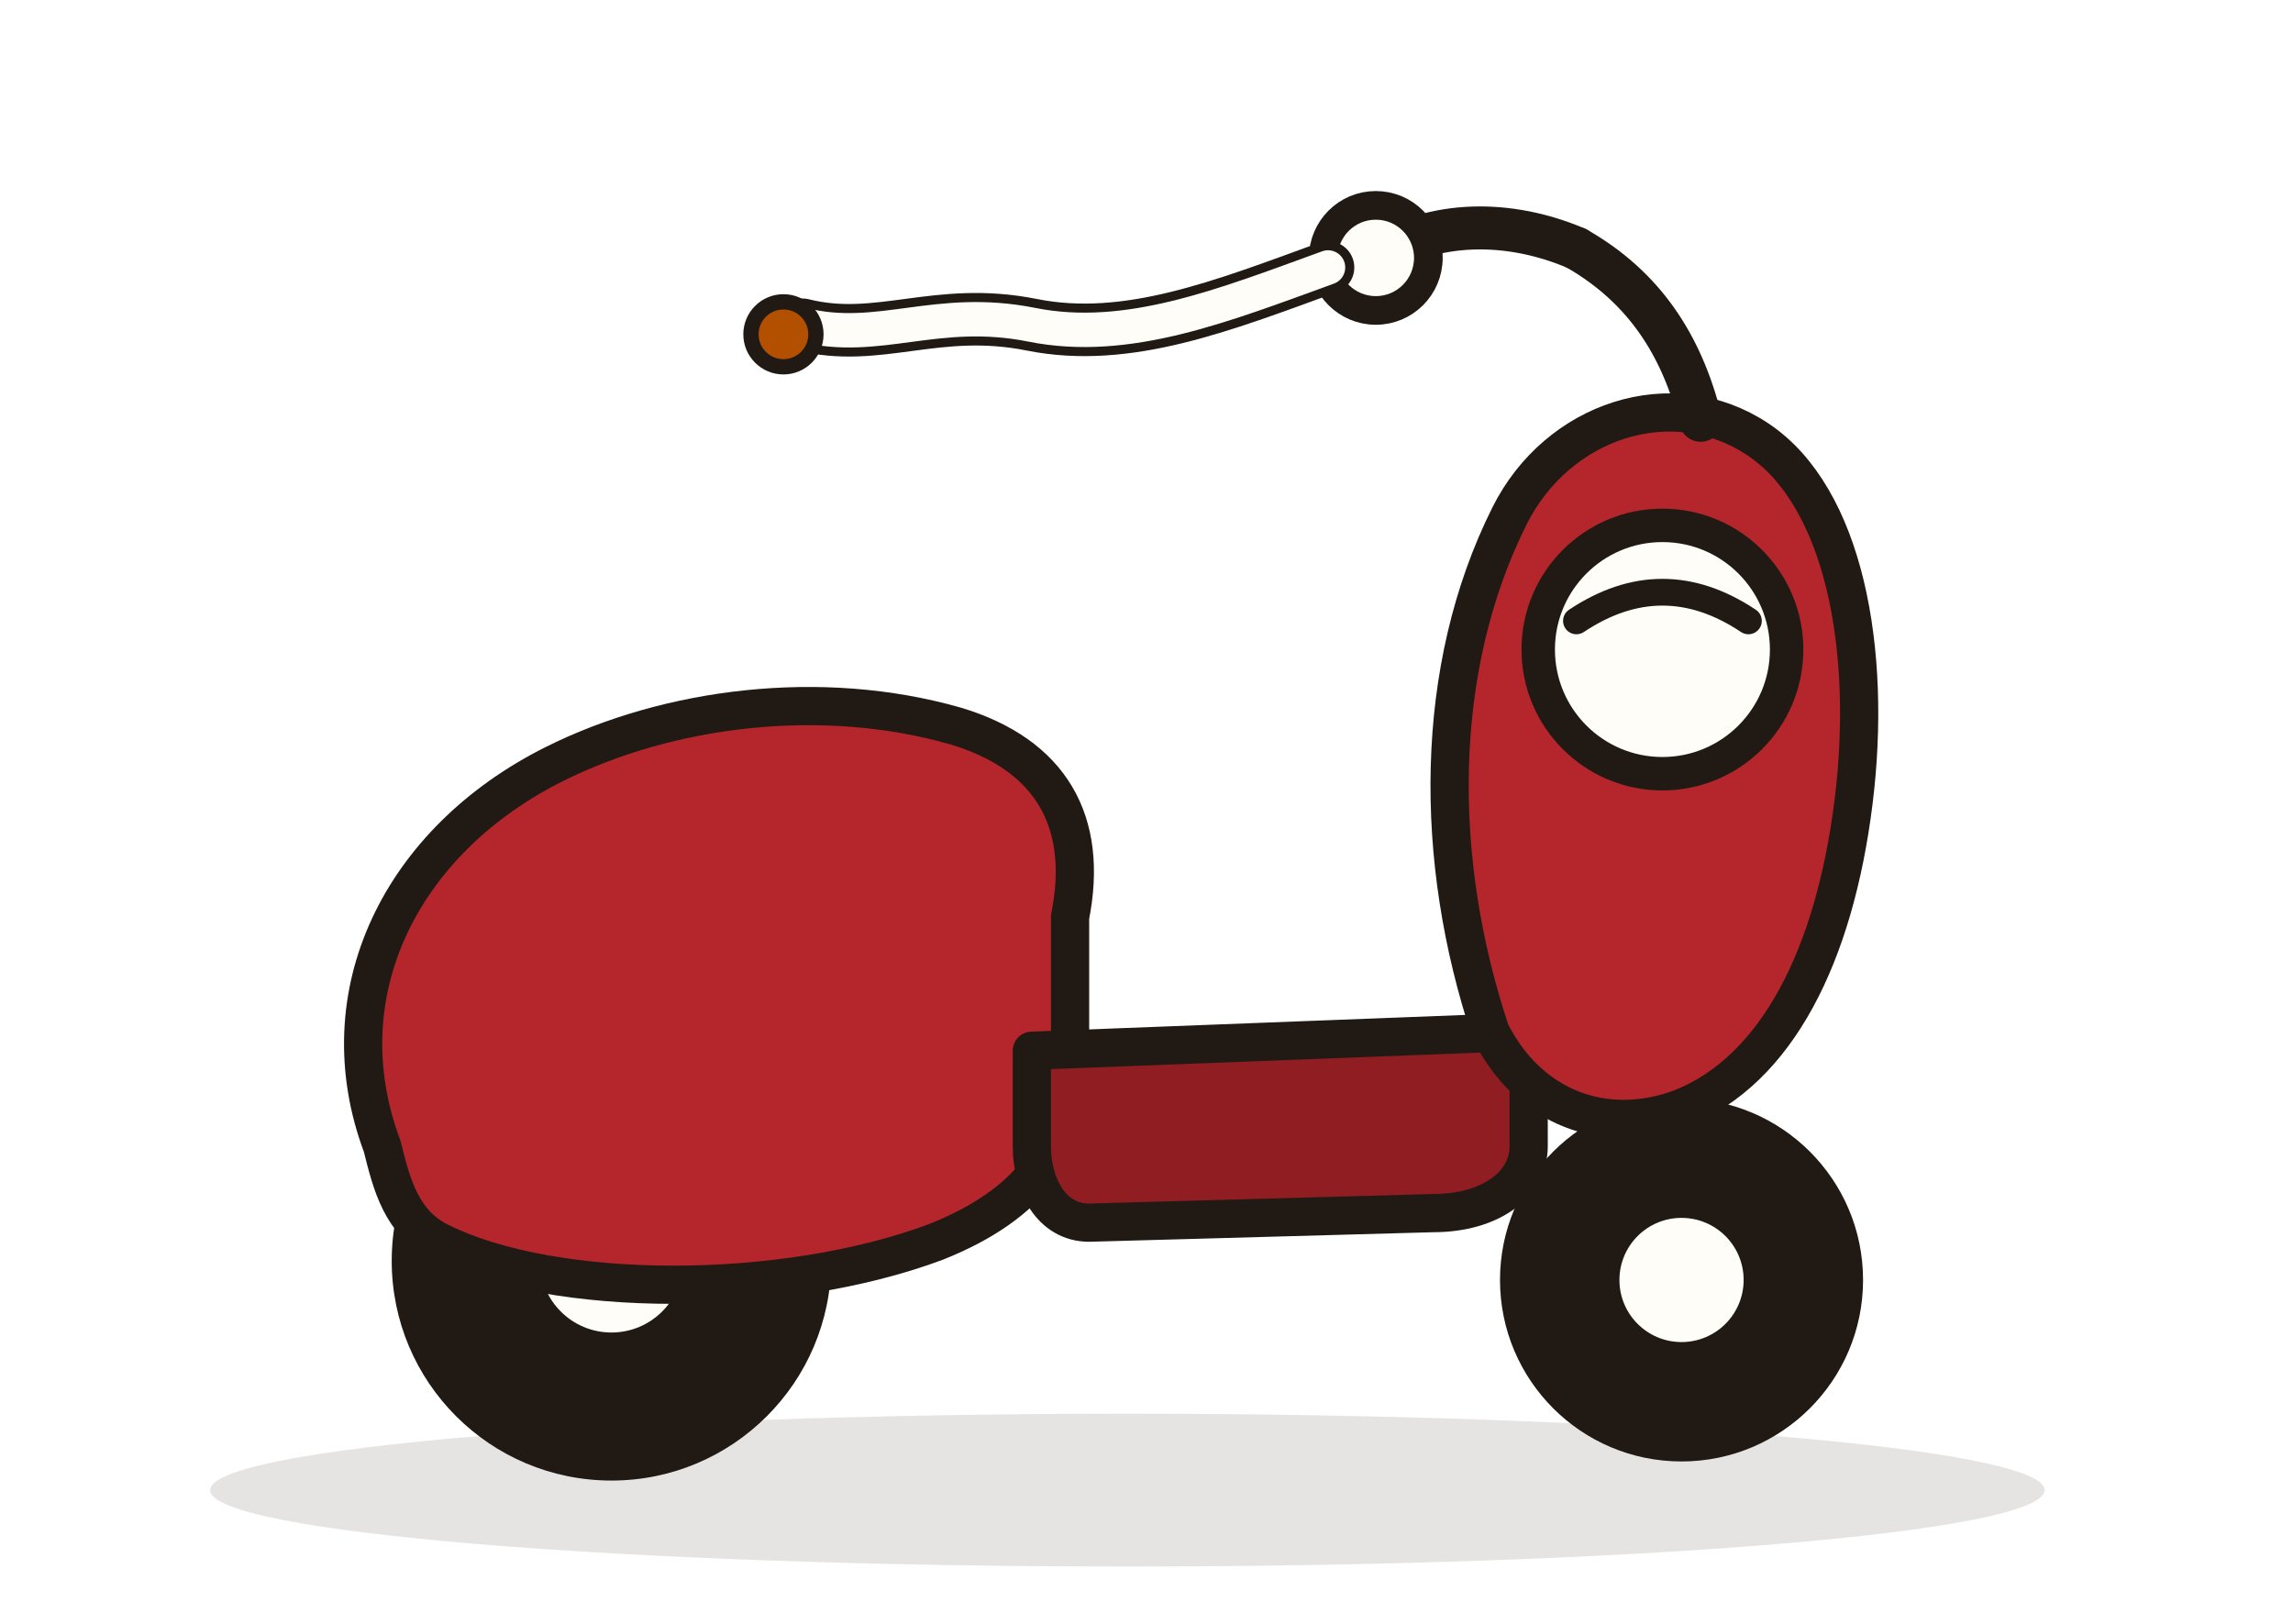
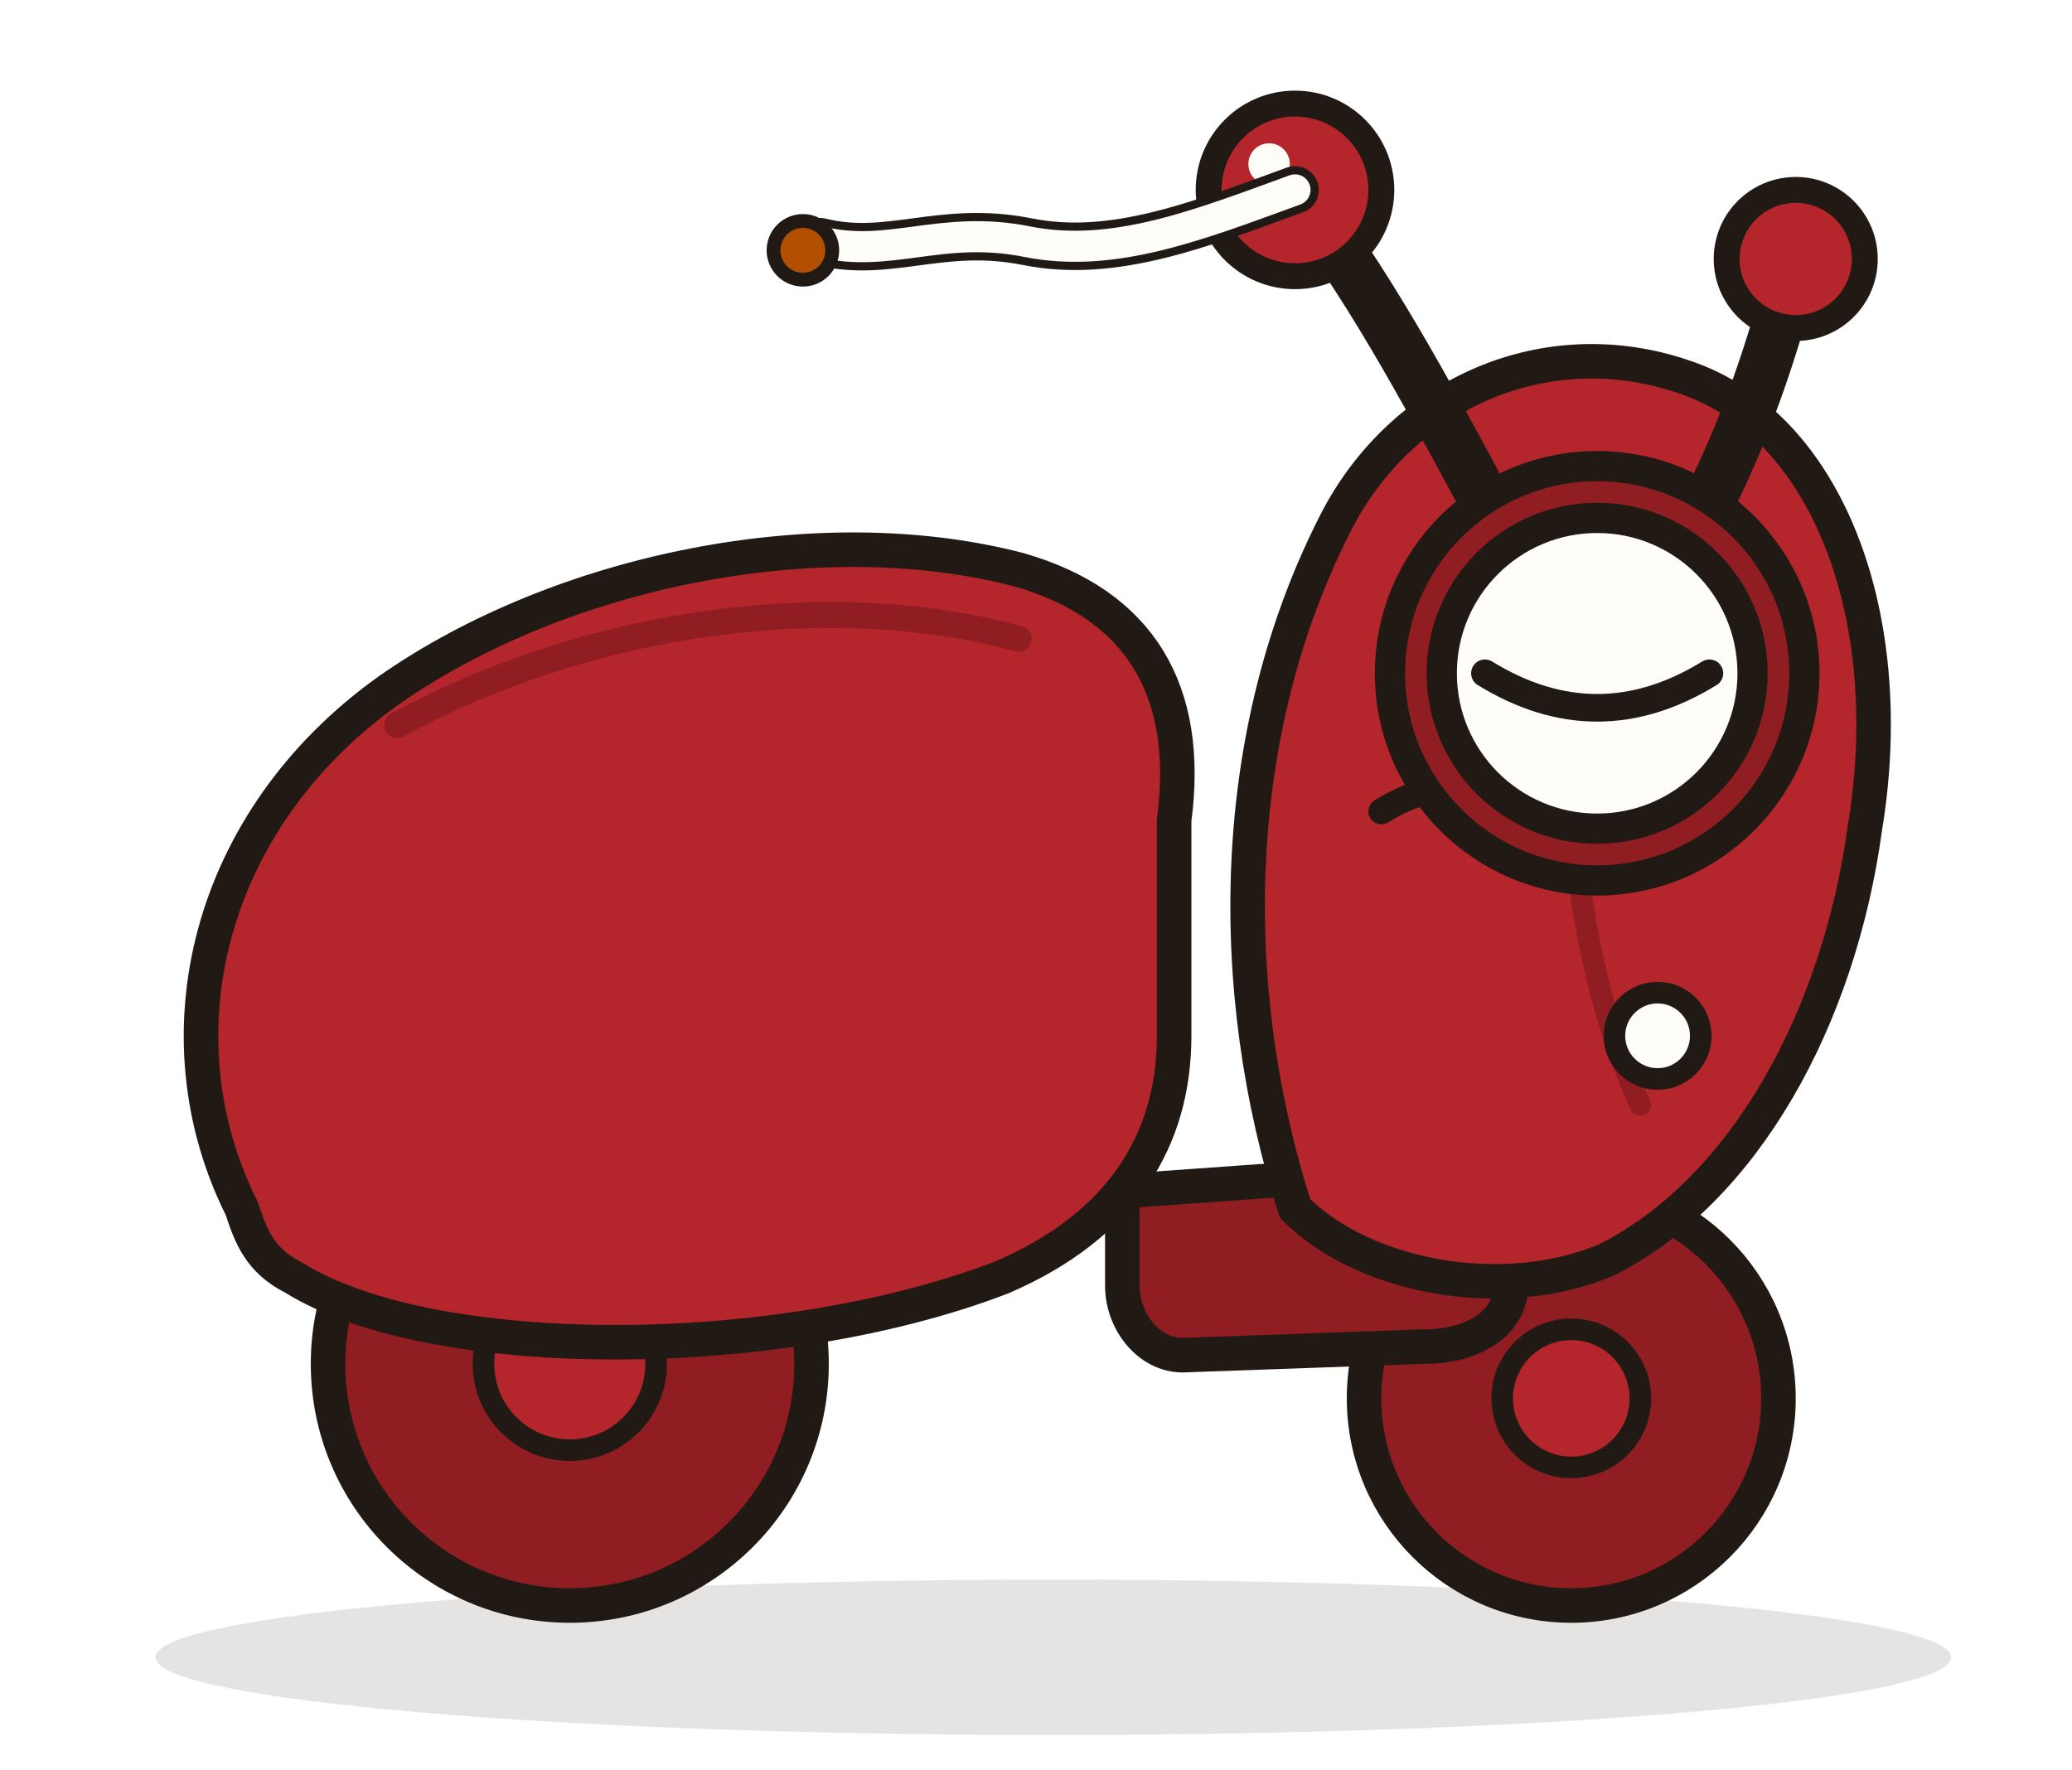
- <svg xmlns="http://www.w3.org/2000/svg" viewBox="0 0 240 170" role="img" aria-hidden="true">
-   <ellipse cx="118" cy="156" rx="96" ry="8" fill="#211a14" opacity="0.12" />
+ <svg xmlns="http://www.w3.org/2000/svg" viewBox="0 0 240 205" role="img" aria-hidden="true">
+   <ellipse cx="122" cy="192" rx="104" ry="9" fill="#211a14" opacity="0.12" />
  <g class="">
-     <circle cx="64" cy="132" r="23" fill="#211a14" />
-     <circle cx="64" cy="132" r="7.5" fill="#fffdf8" />
-     <circle cx="176" cy="134" r="19" fill="#211a14" />
-     <circle cx="176" cy="134" r="6.5" fill="#fffdf8" />
-     <path d="M40,120            C34,104 42,88 58,80            C70,74 86,72 100,76            C110,79 114,86 112,96            L112,112            C112,120 108,126 98,130            C82,136 58,136 46,130            C42,128 41,124 40,120 Z" fill="#b4262b" stroke="#211a14" stroke-width="4" stroke-linejoin="round" />
-     <path d="M108,110 L160,108 L160,120 C160,124 156,127 150,127 L114,128 C110,128 108,124 108,120 Z" fill="#8f1d21" stroke="#211a14" stroke-width="4" stroke-linejoin="round" />
-     <path d="M156,108            C150,90 150,70 158,54            C163,44 175,40 184,46            C193,52 196,68 194,84            C192,100 186,112 176,116            C168,119 160,116 156,108 Z" fill="#b4262b" stroke="#211a14" stroke-width="4" stroke-linejoin="round" />
-     <path d="M178,44 C176,36 172,30 165,26" stroke="#211a14" stroke-width="4.5" fill="none" stroke-linecap="round" />
-     <path d="M165,26 C158,23 150,23 144,27" stroke="#211a14" stroke-width="4.5" fill="none" stroke-linecap="round" />
-     <circle cx="144" cy="27" r="5.5" fill="#fffdf8" stroke="#211a14" stroke-width="3" />
-     <path d="M139,28 C128,32 118,36 108,34 C98,32 92,36 84,34" stroke="#211a14" stroke-width="5.5" fill="none" stroke-linecap="round" />
-     <path d="M139,28 C128,32 118,36 108,34 C98,32 92,36 84,34" stroke="#fffdf8" stroke-width="3.6" fill="none" stroke-linecap="round" />
-     <circle cx="82" cy="35" r="3.4" fill="#b25000" stroke="#211a14" stroke-width="1.6" />
-     <circle cx="174" cy="68" r="13" fill="#fffdf8" stroke="#211a14" stroke-width="3.5" />
-     <path d="M165,65 Q174,59 183,65" stroke="#211a14" stroke-width="2.8" fill="none" stroke-linecap="round" />
+     <circle cx="66" cy="158" r="28" fill="#8f1d21" stroke="#211a14" stroke-width="4" />
+     <circle cx="66" cy="158" r="10" fill="#b4262b" stroke="#211a14" stroke-width="2.5" />
+     <circle cx="182" cy="162" r="24" fill="#8f1d21" stroke="#211a14" stroke-width="4" />
+     <circle cx="182" cy="162" r="8" fill="#b4262b" stroke="#211a14" stroke-width="2.5" />
+     <path d="M28,140 C18,120 24,95 45,80 C65,66 95,60 118,66            C132,70 138,80 136,95 L136,120 C136,132 130,142 116,148            C90,158 50,158 34,148 C30,146 29,143 28,140 Z" fill="#b4262b" stroke="#211a14" stroke-width="4" stroke-linejoin="round" />
+     <path d="M46,84 C68,72 96,68 118,74" stroke="#8f1d21" stroke-width="3" fill="none" stroke-linecap="round" />
+     <path d="M130,138 L172,135 L175,149 C175,153 171,156 165,156 L137,157            C133,157 130,153 130,149 Z" fill="#8f1d21" stroke="#211a14" stroke-width="4" stroke-linejoin="round" />
+     <path d="M150,140 C142,115 142,85 155,60 C163,45 180,38 196,44            C212,50 220,72 216,96 C213,118 202,138 186,146            C174,151 158,148 150,140 Z" fill="#b4262b" stroke="#211a14" stroke-width="4" stroke-linejoin="round" />
+     <path d="M186,55 C180,76 180,106 190,128" stroke="#8f1d21" stroke-width="2.5" fill="none" stroke-linecap="round" />
+     <circle cx="192" cy="120" r="5" fill="#fffdf8" stroke="#211a14" stroke-width="2.5" />
+     <path d="M160,94 Q168,89 176,93" stroke="#211a14" stroke-width="3" fill="none" stroke-linecap="round" />
+     <path d="M172,58 C165,45 158,32 150,22" stroke="#211a14" stroke-width="6" fill="none" stroke-linecap="round" />
+     <circle cx="150" cy="22" r="10" fill="#b4262b" stroke="#211a14" stroke-width="3" />
+     <circle cx="147" cy="19" r="2.4" fill="#fffdf8" />
+     <path d="M198,58 C203,48 206,38 208,30" stroke="#211a14" stroke-width="6" fill="none" stroke-linecap="round" />
+     <circle cx="208" cy="30" r="8" fill="#b4262b" stroke="#211a14" stroke-width="3" />
+     <path d="M150,22 C139,26 129,30 119,28 C109,26 103,30 95,28" stroke="#211a14" stroke-width="5.5" fill="none" stroke-linecap="round" />
+     <path d="M150,22 C139,26 129,30 119,28 C109,26 103,30 95,28" stroke="#fffdf8" stroke-width="3.6" fill="none" stroke-linecap="round" />
+     <circle cx="93" cy="29" r="3.4" fill="#b25000" stroke="#211a14" stroke-width="1.6" />
+     <circle cx="185" cy="78" r="24" fill="#8f1d21" stroke="#211a14" stroke-width="3.5" />
+     <circle cx="185" cy="78" r="18" fill="#fffdf8" stroke="#211a14" stroke-width="3.5" />
+     <path d="M172,78 Q185,86 198,78" stroke="#211a14" stroke-width="3.2" fill="none" stroke-linecap="round" />
  </g>
</svg>
